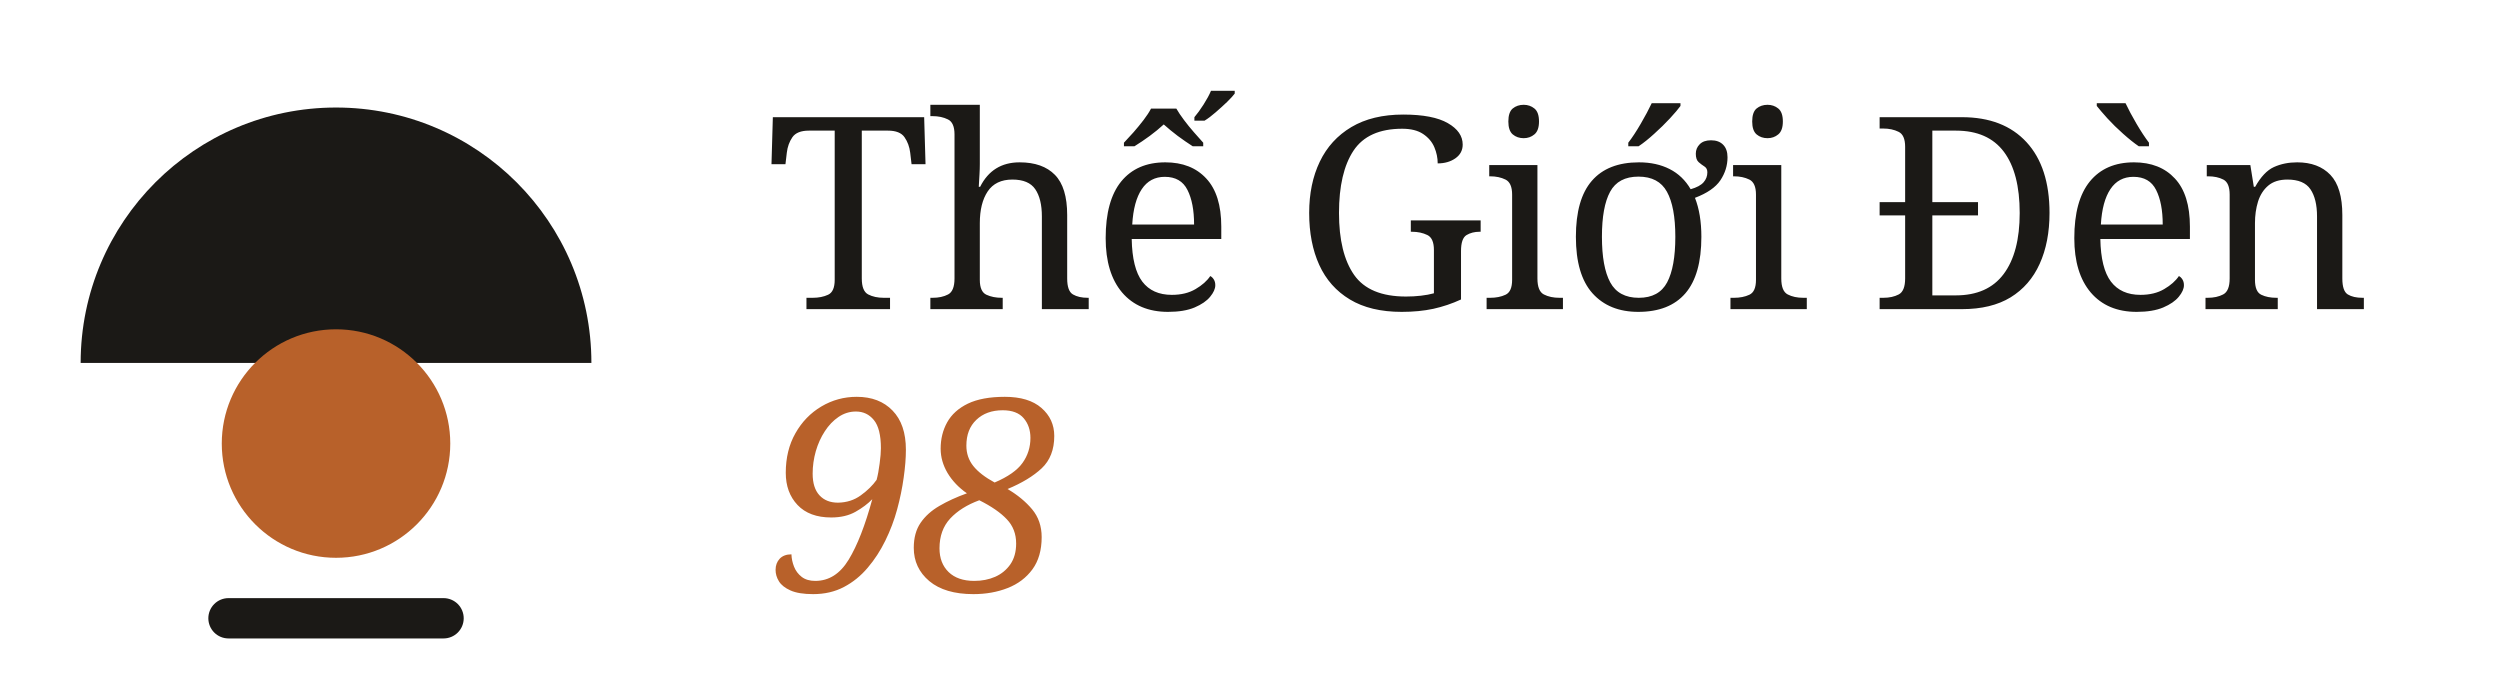
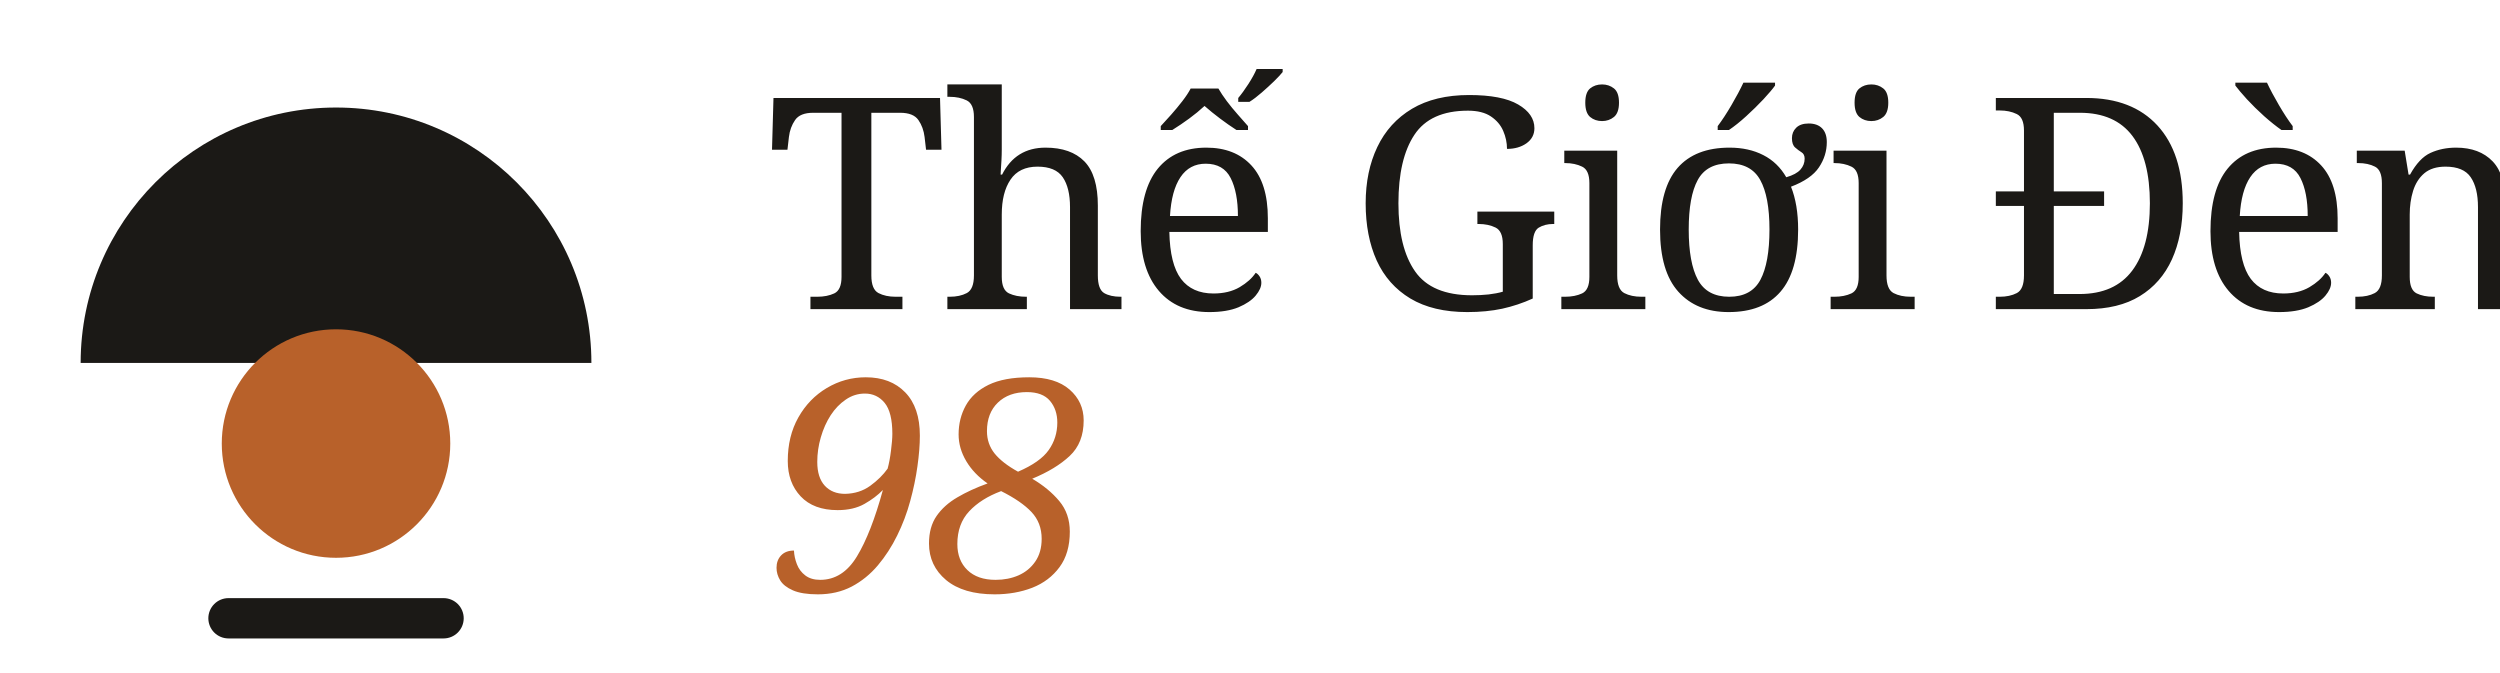
<svg xmlns="http://www.w3.org/2000/svg" viewBox="0 0 372 100" width="372" height="100" role="img" aria-label="Thế Giới Đèn 98">
  <path d="M12 54 A38 38 0 0 1 88 54 Z" fill="#1B1916" />
  <circle cx="50" cy="66" r="17" fill="#B8612A" />
  <path d="M34 92 H66" stroke="#1B1916" stroke-width="6" stroke-linecap="round" />
-   <g font-family="Fraunces, Georgia, serif" letter-spacing="-0.8">
-     <text x="114" y="46" font-size="40" font-weight="400" fill="#1B1916">Thế Giới Đèn</text>
-     <text x="114" y="88" font-size="40" font-weight="300" font-style="italic" fill="#B8612A">98</text>
+   <g font-family="Cormorant Garamond, Georgia, serif" letter-spacing="-0.8">
+     <text x="114" y="46" font-size="44" font-weight="500" fill="#1B1916">Thế Giới Đèn</text>
+     <text x="114" y="88" font-size="44" font-weight="400" font-style="italic" fill="#B8612A">98</text>
  </g>
</svg>
